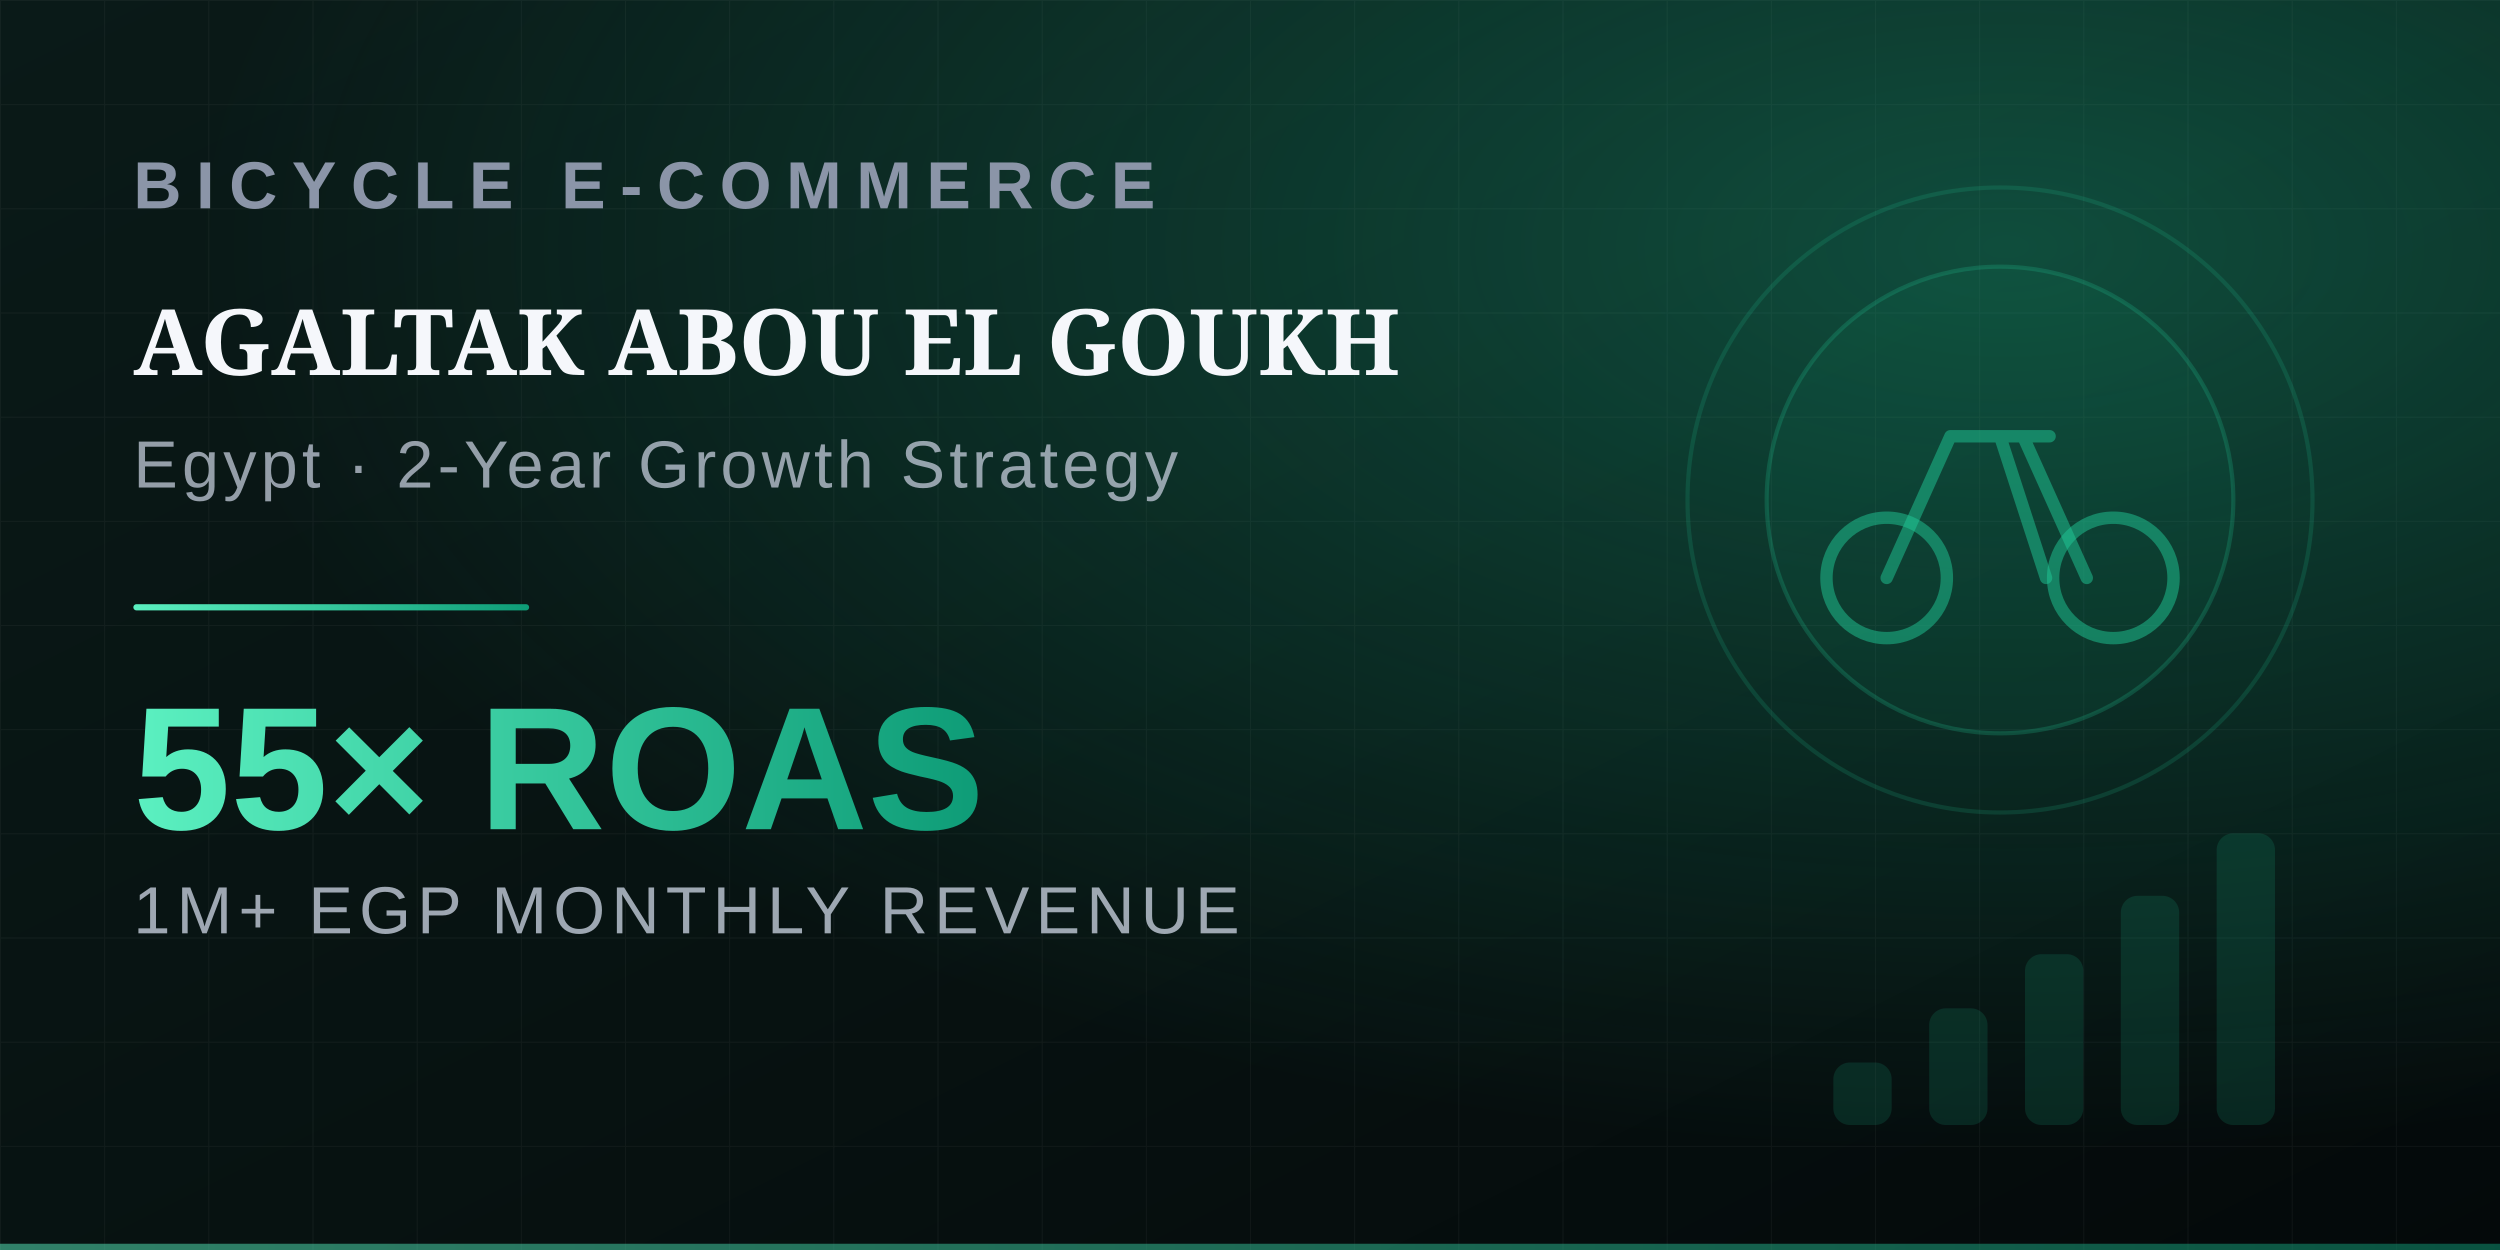
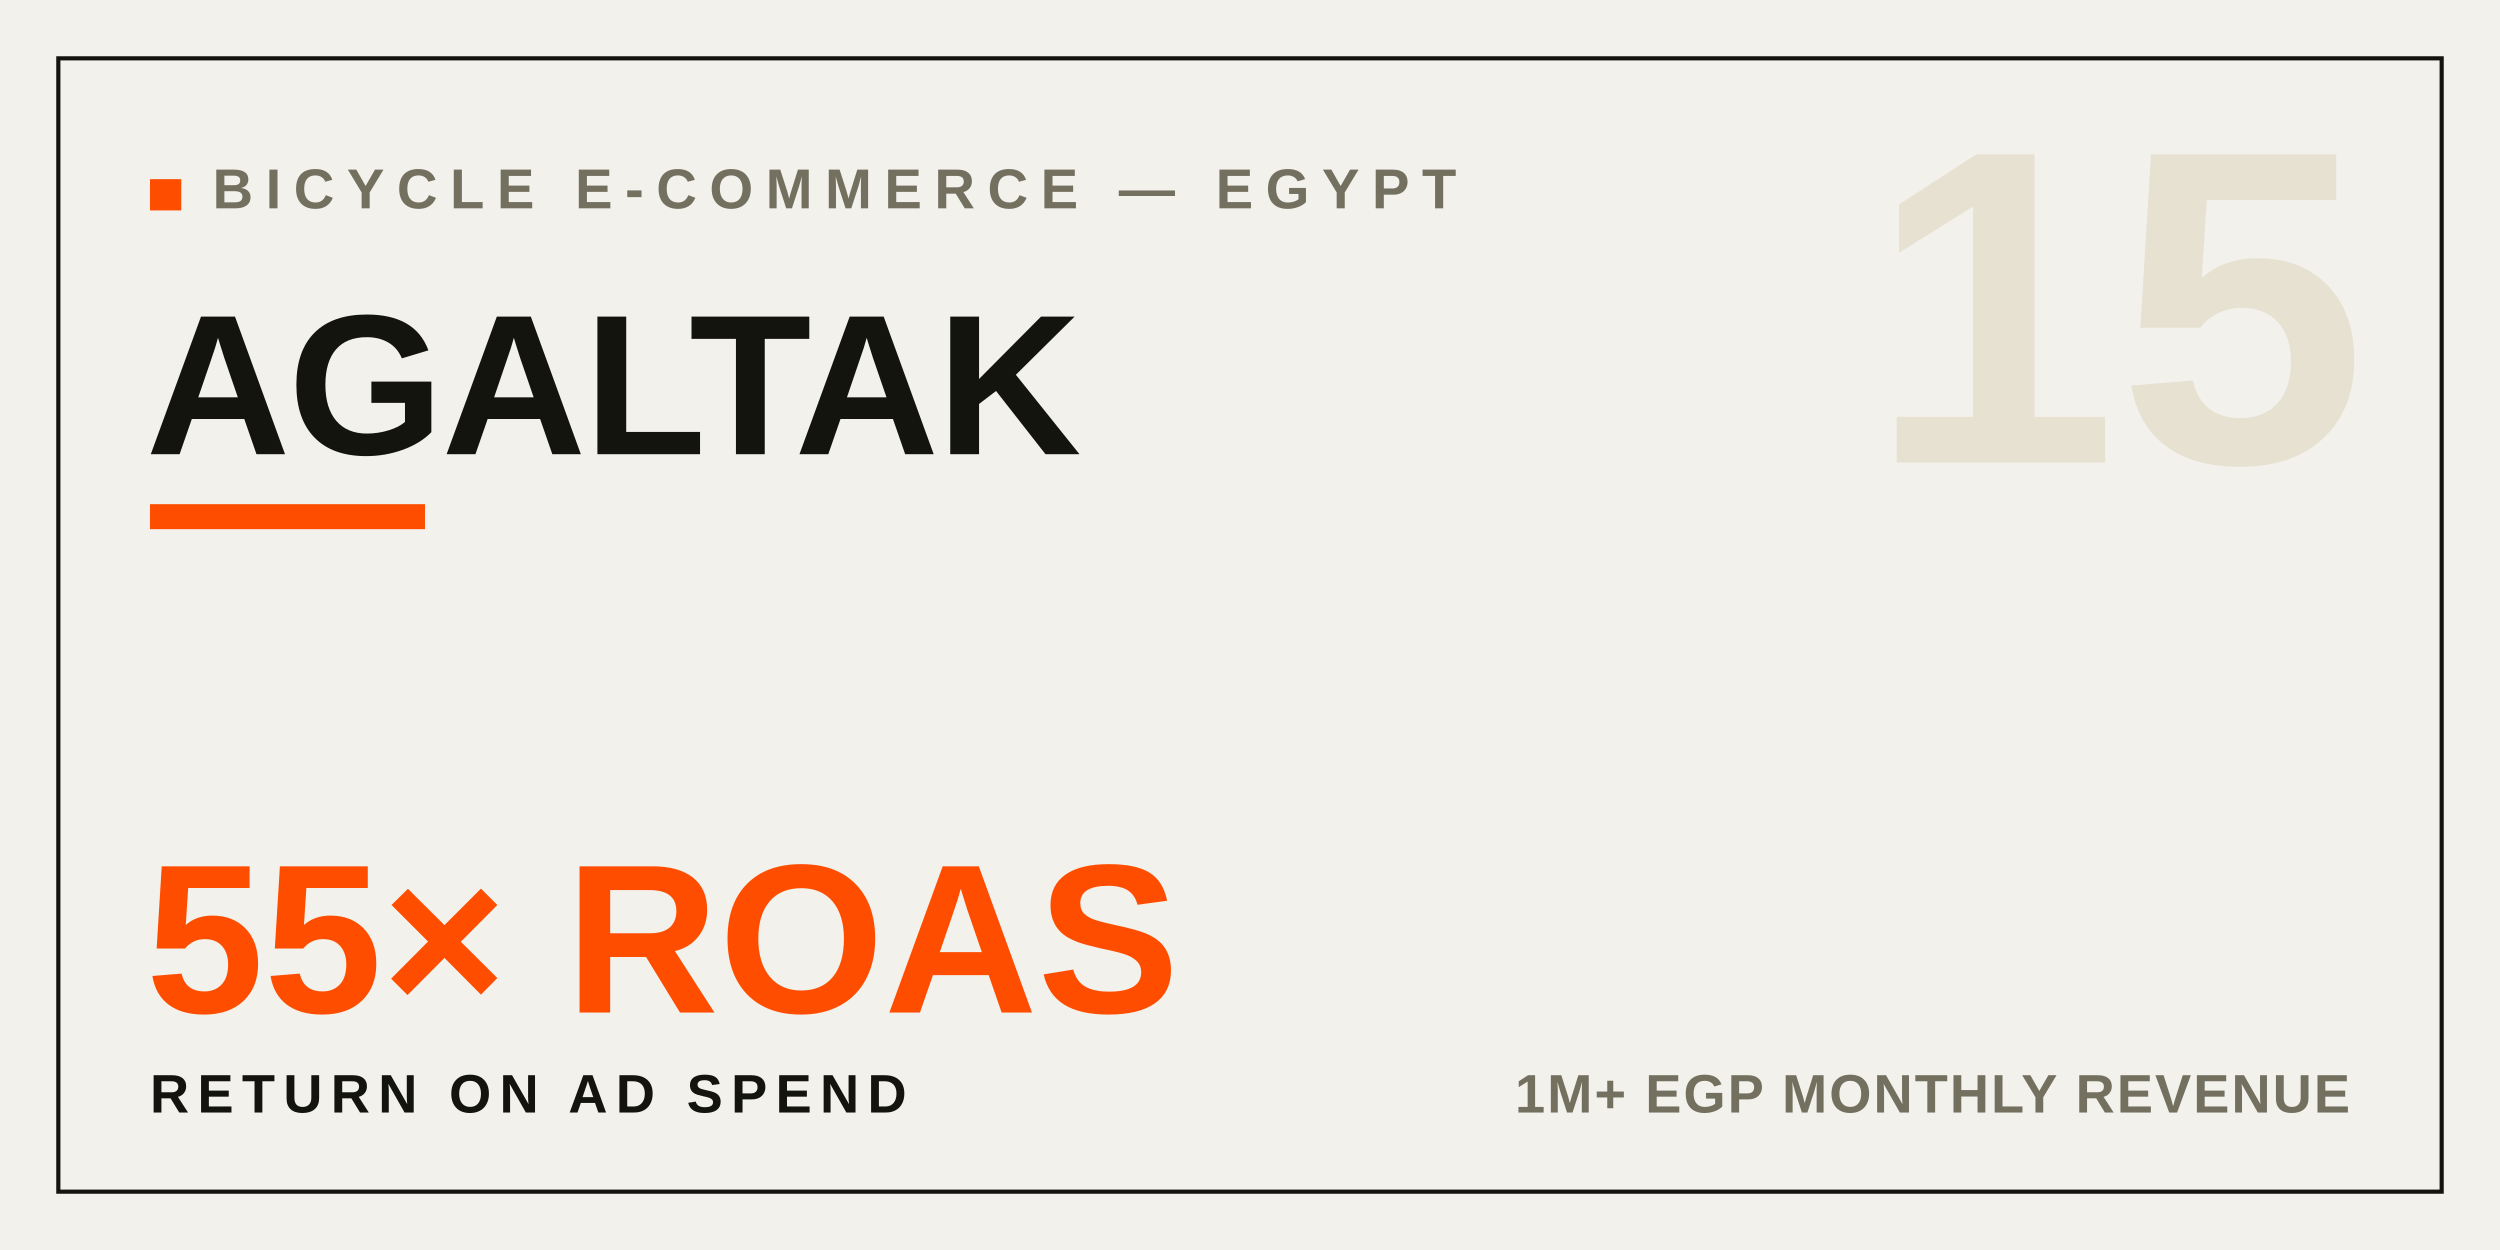
- <svg xmlns="http://www.w3.org/2000/svg" viewBox="0 0 1200 600" width="1200" height="600" role="img" aria-label="Agaltak Abou El Goukh - 55x ROAS and 1M+ EGP monthly revenue">
-   <defs>
-     <linearGradient id="bg" x1="0" y1="0" x2="1" y2="1">
-       <stop offset="0" stop-color="#0A1A18" />
-       <stop offset="0.55" stop-color="#071211" />
-       <stop offset="1" stop-color="#04090A" />
-     </linearGradient>
-     <radialGradient id="glow" cx="0.8" cy="0.2" r="0.72">
-       <stop offset="0" stop-color="#20C997" stop-opacity="0.32" />
-       <stop offset="1" stop-color="#20C997" stop-opacity="0" />
-     </radialGradient>
-     <linearGradient id="kpi" x1="0" y1="0" x2="1" y2="0">
-       <stop offset="0" stop-color="#5BF0C0" />
-       <stop offset="1" stop-color="#0E9C77" />
-     </linearGradient>
-     <pattern id="grid" width="50" height="50" patternUnits="userSpaceOnUse">
-       <path d="M50 0H0v50" fill="none" stroke="#ffffff" stroke-opacity="0.04" />
-     </pattern>
-   </defs>
-   <rect width="1200" height="600" fill="url(#bg)" />
-   <rect width="1200" height="600" fill="url(#grid)" />
-   <rect width="1200" height="600" fill="url(#glow)" />
-   <g transform="translate(960 240)">
-     <circle r="150" fill="none" stroke="#20C997" stroke-opacity="0.16" stroke-width="2" />
-     <circle r="112" fill="#20C997" fill-opacity="0.05" stroke="#20C997" stroke-opacity="0.22" stroke-width="2" />
-     <g transform="translate(-102 -102) scale(8.5)" fill="none" stroke="#20C997" stroke-opacity="0.5" stroke-width="0.7" stroke-linecap="round" stroke-linejoin="round">
-       <circle cx="5.6" cy="16.4" r="3.4" />
-       <circle cx="18.4" cy="16.4" r="3.4" />
-       <path d="M5.6 16.4l3.6-8h4.1l3.6 8M9.2 8.4h5.6M12 8.4l2.6 8" />
-     </g>
-   </g>
-   <g fill="#20C997" fill-opacity="0.14">
-     <rect x="880" y="510" width="28" height="30" rx="8" />
-     <rect x="926" y="484" width="28" height="56" rx="8" />
-     <rect x="972" y="458" width="28" height="82" rx="8" />
-     <rect x="1018" y="430" width="28" height="110" rx="8" />
-     <rect x="1064" y="400" width="28" height="140" rx="8" />
-   </g>
-   <text x="64" y="100" font-family="Arial, Helvetica, sans-serif" font-size="32" font-weight="700" letter-spacing="7" fill="#8B95A8">BICYCLE E-COMMERCE</text>
-   <text x="64" y="180" font-family="Georgia, serif" font-size="44" font-weight="700" fill="#F5F7FB">AGALTAK ABOU EL GOUKH</text>
-   <text x="64" y="234" font-family="Arial, Helvetica, sans-serif" font-size="32" letter-spacing="2" fill="#C3CBD9" fill-opacity="0.75">Egypt · 2-Year Growth Strategy</text>
-   <rect x="64" y="290" width="190" height="3" rx="1.5" fill="url(#kpi)" />
-   <text x="64" y="398" font-family="Arial, Helvetica, sans-serif" font-size="84" font-weight="700" fill="url(#kpi)">55× ROAS</text>
-   <text x="64" y="448" font-family="Arial, Helvetica, sans-serif" font-size="32" letter-spacing="3" fill="#C3CBD9" fill-opacity="0.8">1M+ EGP MONTHLY REVENUE</text>
-   <rect y="597" width="1200" height="3" fill="url(#kpi)" opacity="0.5" />
+ <svg xmlns="http://www.w3.org/2000/svg" viewBox="0 0 1200 600" width="1200" height="600" role="img" aria-label="Agaltak — 55× ROAS Return On Ad Spend">
+   <rect width="1200" height="600" fill="#F3F1EC" />
+   <text x="1136" y="222" text-anchor="end" font-family="Archivo, Arial, Helvetica, sans-serif" font-size="215" font-weight="900" fill="#E7E1D2">15</text>
+   <rect x="28" y="28" width="1144" height="544" fill="none" stroke="#14140F" stroke-width="2" />
+   <rect x="72" y="86" width="15" height="15" fill="#FF4D00" />
+   <text x="102" y="100" font-family="Archivo, Arial, Helvetica, sans-serif" font-size="27" font-weight="700" letter-spacing="6" fill="#73705F">BICYCLE E-COMMERCE — EGYPT</text>
+   <text x="70" y="218" font-family="Archivo, Arial, Helvetica, sans-serif" font-size="96" font-weight="900" fill="#14140F" letter-spacing="-1">AGALTAK</text>
+   <rect x="72" y="242" width="132" height="12" fill="#FF4D00" />
+   <text x="70" y="486" font-family="Archivo, Arial, Helvetica, sans-serif" font-size="102" font-weight="900" fill="#FF4D00">55× ROAS</text>
+   <text x="72" y="534" font-family="Archivo, Arial, Helvetica, sans-serif" font-size="26" font-weight="700" letter-spacing="4" fill="#14140F">RETURN ON AD SPEND</text>
+   <text x="1128" y="534" text-anchor="end" font-family="Archivo, Arial, Helvetica, sans-serif" font-size="26" font-weight="600" letter-spacing="1" fill="#73705F">1M+ EGP MONTHLY REVENUE</text>
</svg>
